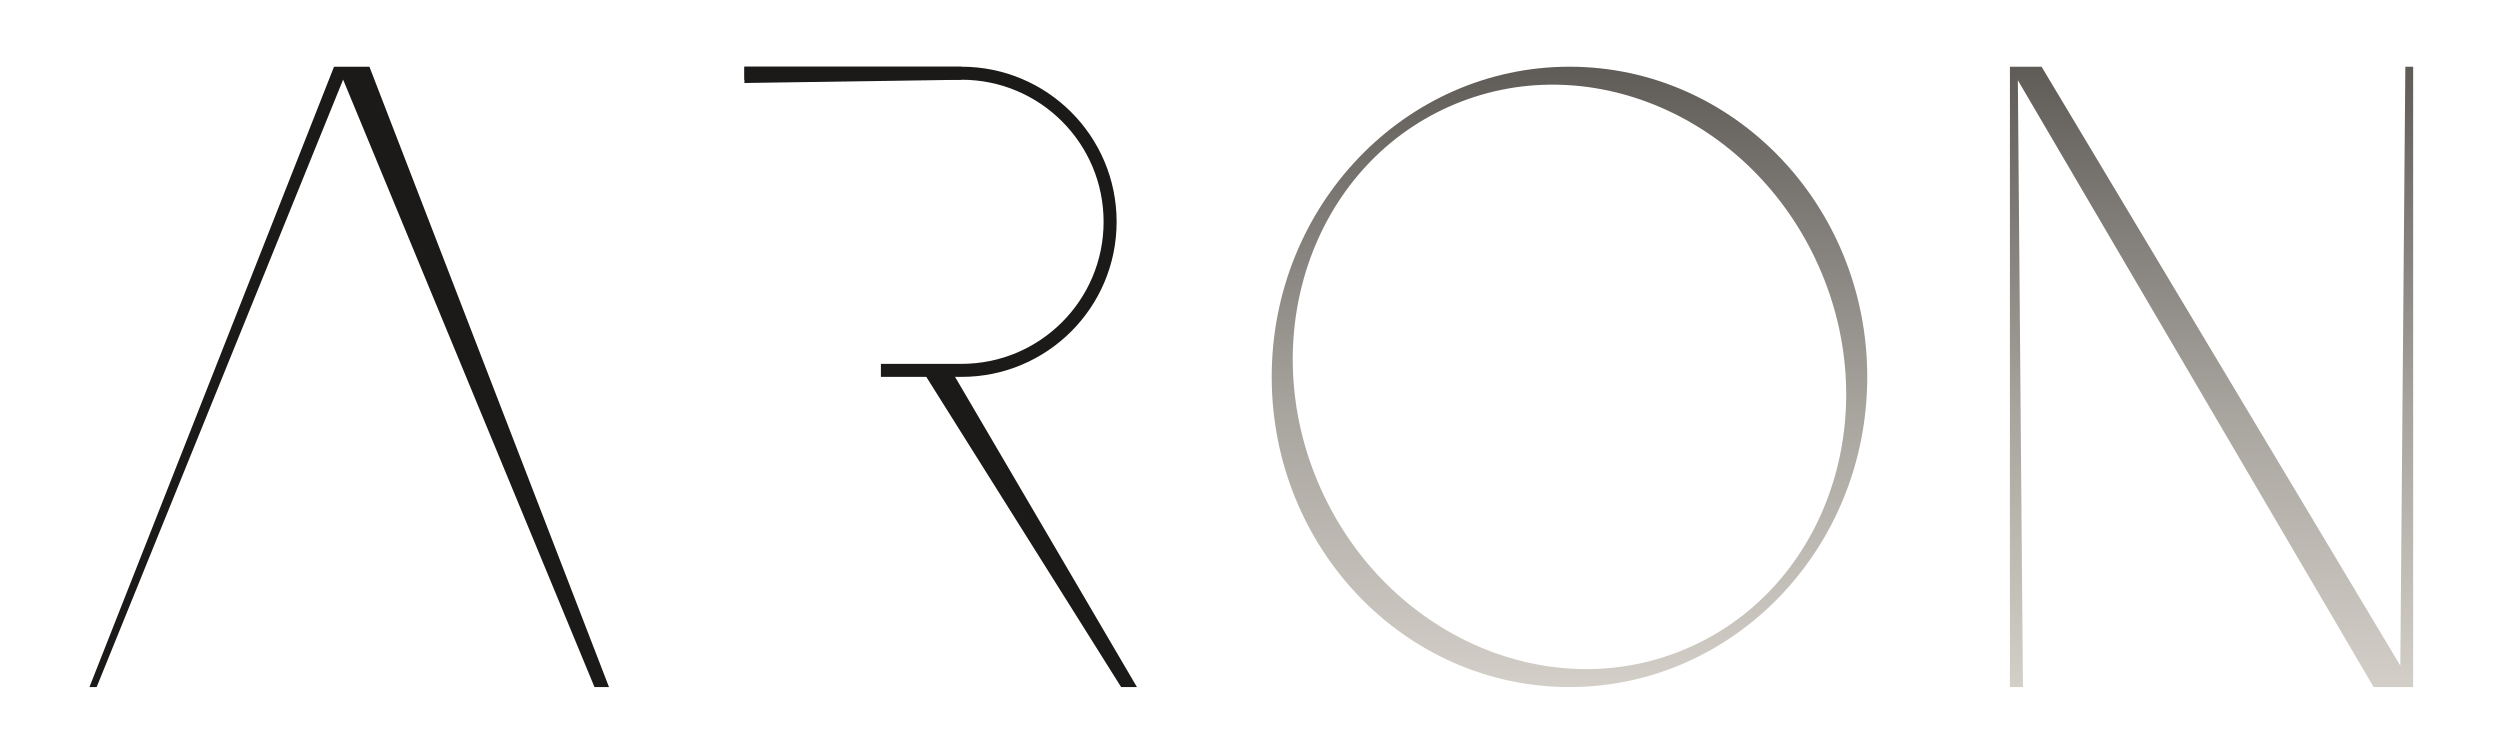
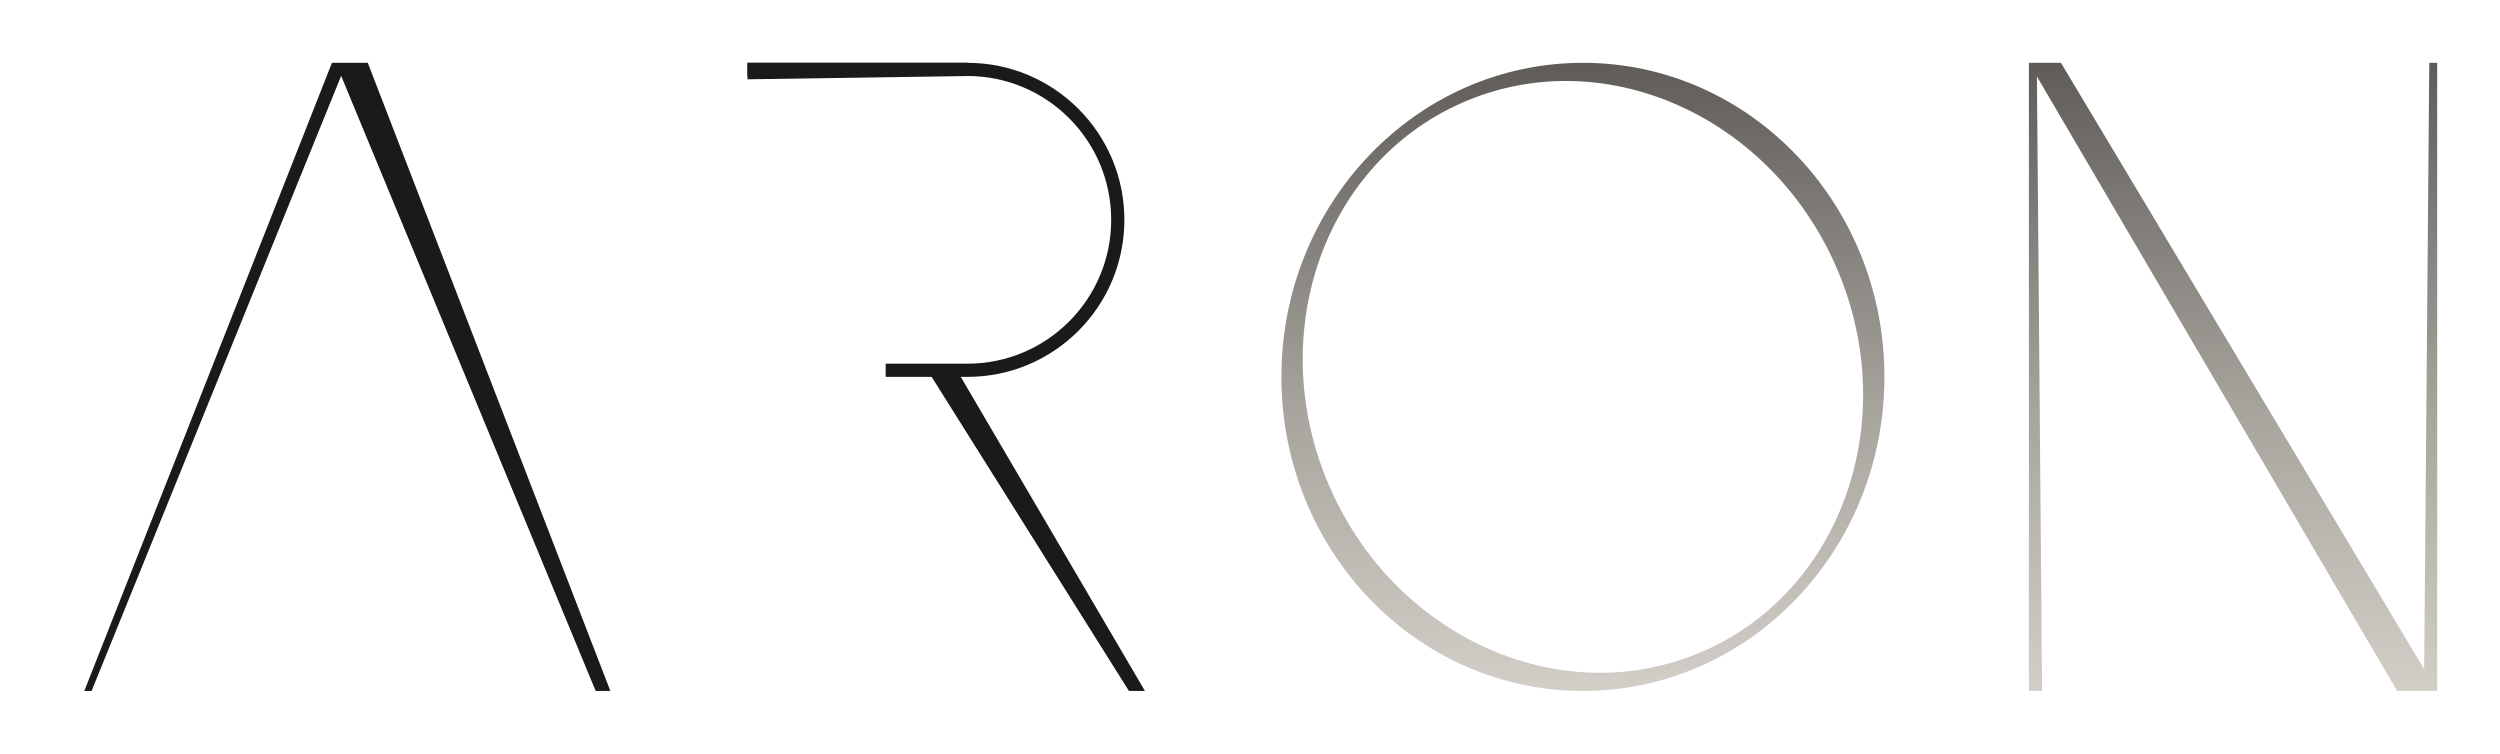
- <svg xmlns="http://www.w3.org/2000/svg" width="796" height="240" viewBox="-10 20 806 240">
+ <svg xmlns="http://www.w3.org/2000/svg" width="796" height="240" viewBox="-6 20 792 240">
  <defs>
    <linearGradient id="gthinl" x1="0" y1="0" x2="0" y2="1">
      <stop offset="0" stop-color="#5f5c58" />
      <stop offset=".55" stop-color="#a7a39d" />
      <stop offset="1" stop-color="#d3cfc8" />
    </linearGradient>
  </defs>
  <path d="M97.69 40.00 L102.31 40.00 L21.16 240.00 L18.84 240.00 Z M98.90 40.00 L109.10 40.00 L186.34 240.00 L181.66 240.00 Z" fill="#1b1a18" />
  <path d="M230 42.1 H300 A47.9 47.9 0 0 1 300 137.9 H274" fill="none" stroke="#1b1a18" stroke-width="4.2" />
  <path d="M230.00 40.00 L300.00 40.00 L300.00 44.20 L230.00 45.25 Z" fill="#1b1a18" />
  <path d="" fill="#1b1a18" fill-rule="evenodd" />
  <path d="M0 0" fill="none" stroke="#1b1a18" stroke-width="2.31" />
  <path d="M287.32 137.90 L296.68 137.90 L356.55 240.00 L351.45 240.00 Z" fill="#1b1a18" />
  <path d="M400 140 A96 100 0 1 0 592 140 A96 100 0 1 0 400 140 Z M415.68 175.76 A87.92 95.38 -24.0 1 1 576.32 104.24 A87.92 95.38 -24.0 1 1 415.68 175.76 Z" fill="url(#gthinl)" fill-rule="evenodd" />
  <path d="M638.00 40.00 L640.52 40.00 L642.20 240.00 L638.00 240.00 Z M765.48 40.00 L768.00 40.00 L768.00 240.00 L763.80 240.00 Z M638.00 40.00 L648.20 40.00 L768.00 240.00 L755.25 240.00 Z" fill="url(#gthinl)" />
</svg>
